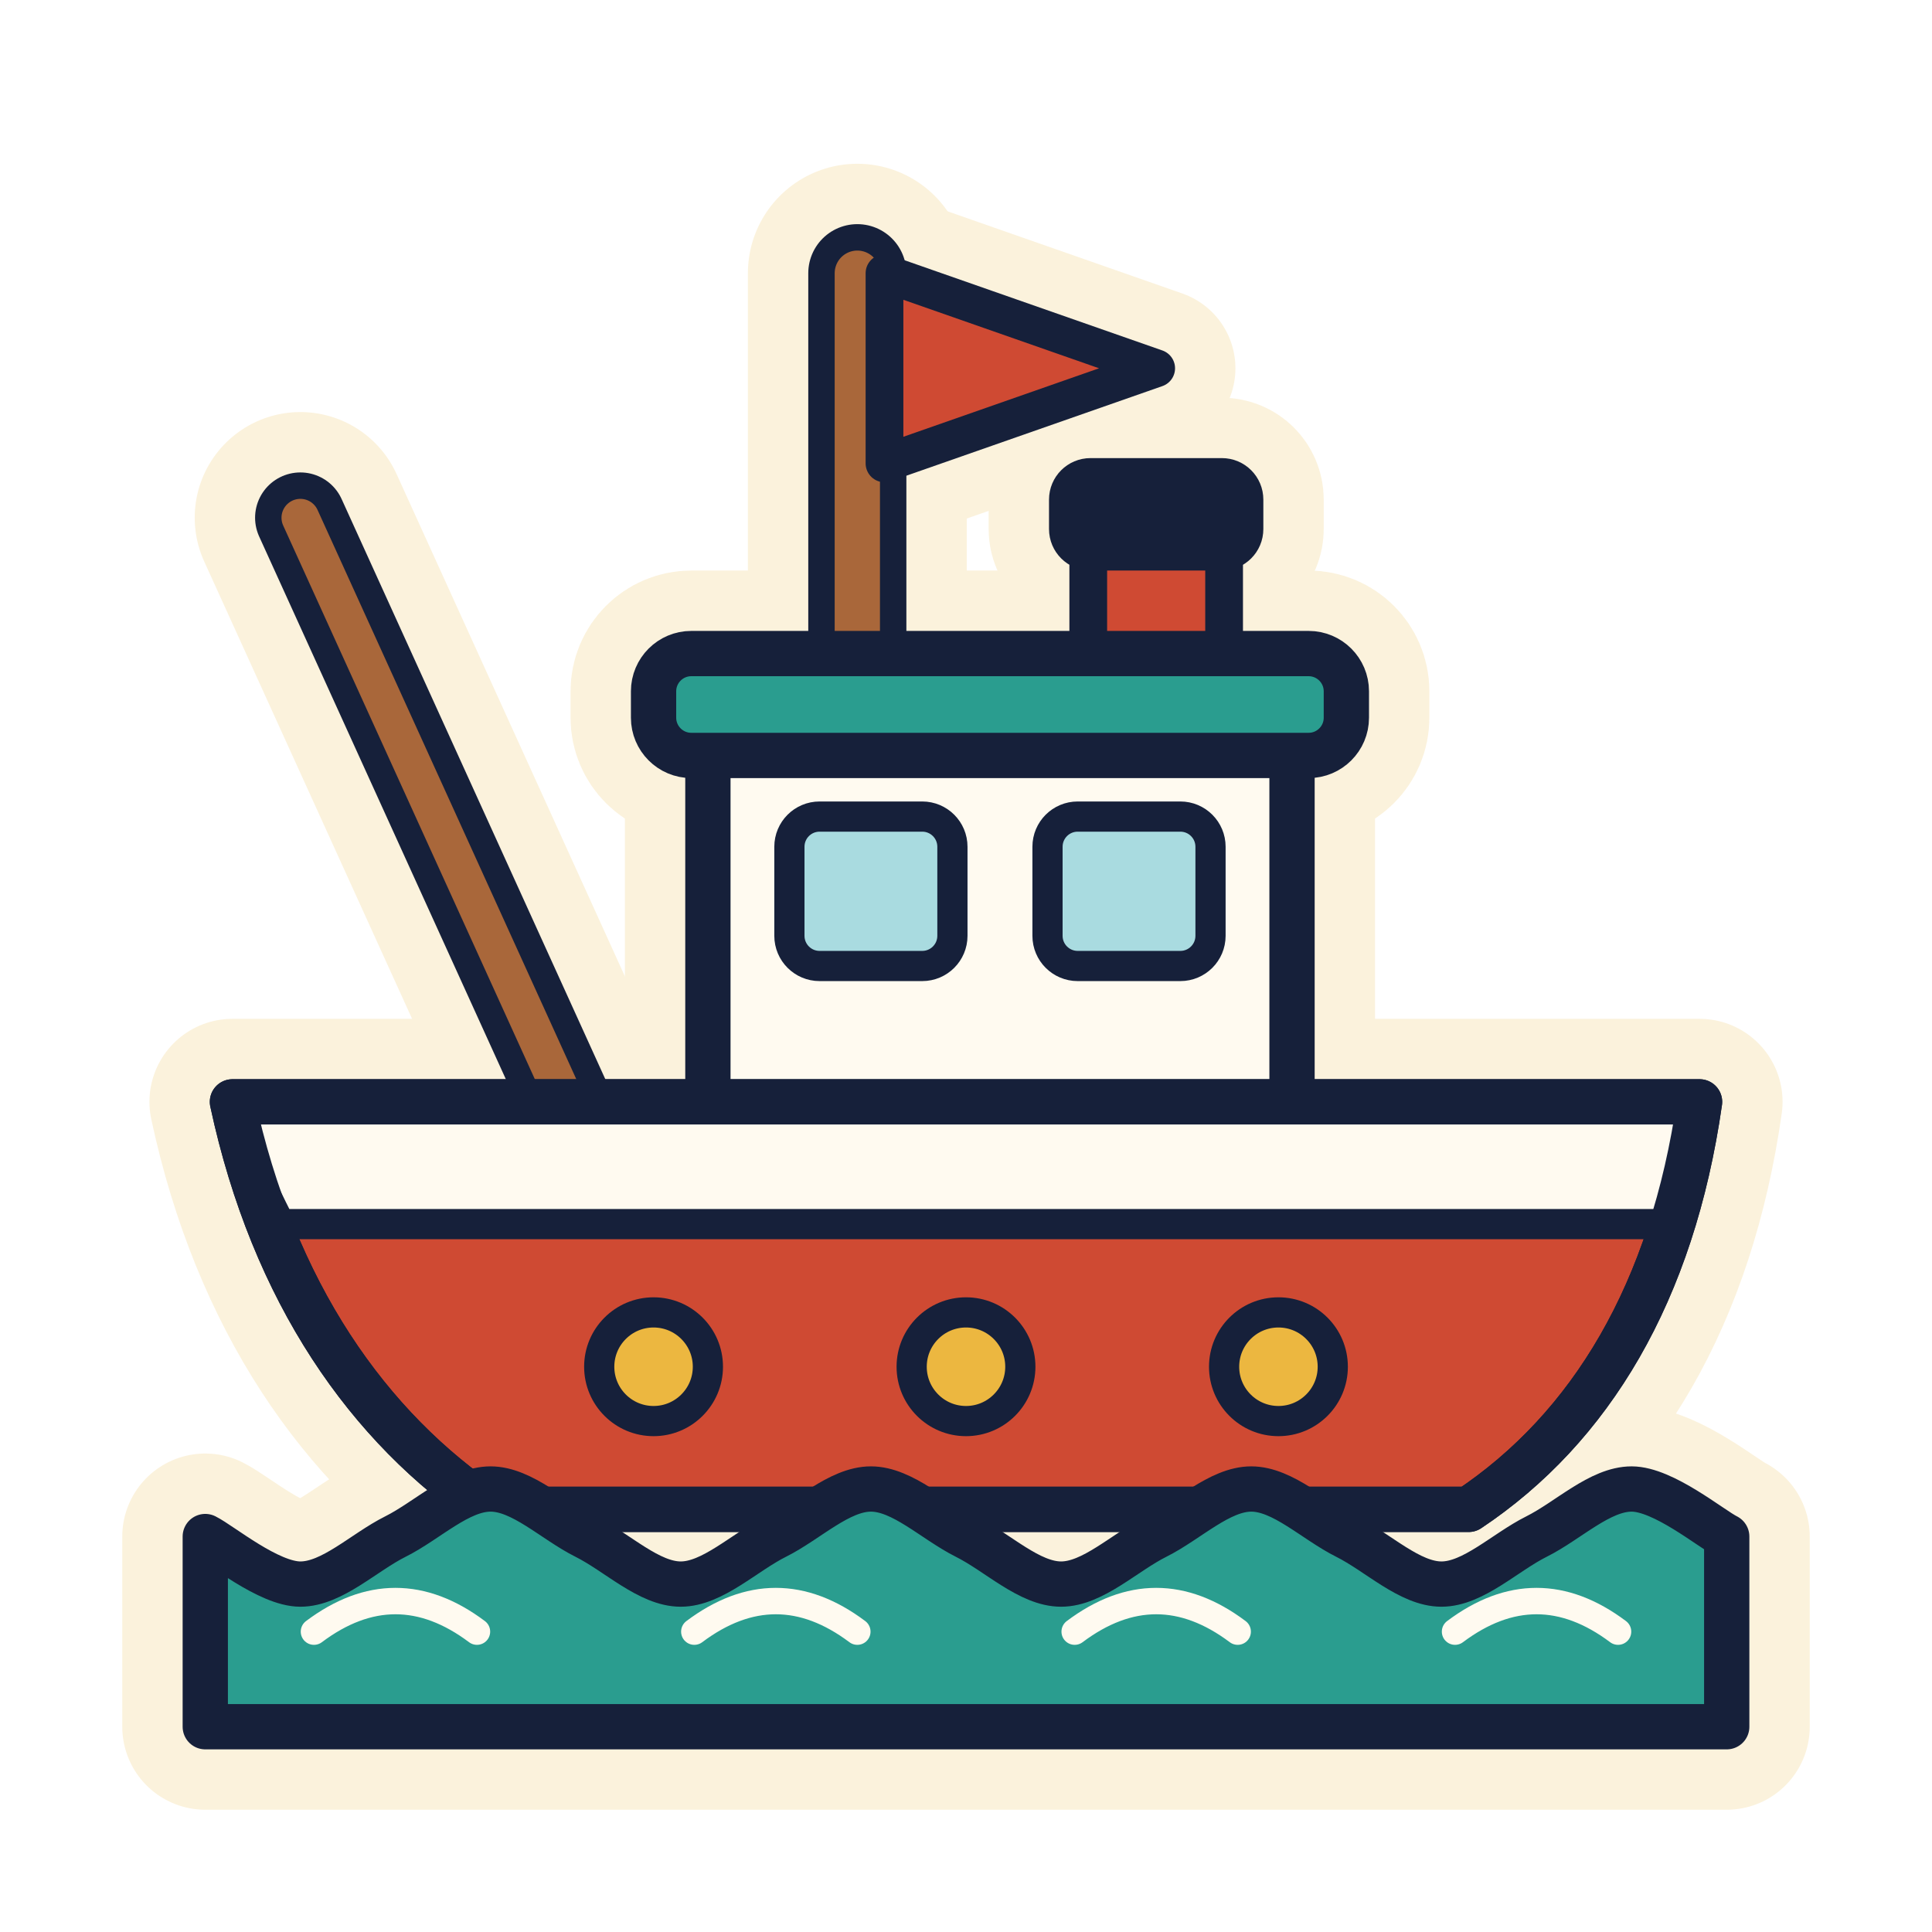
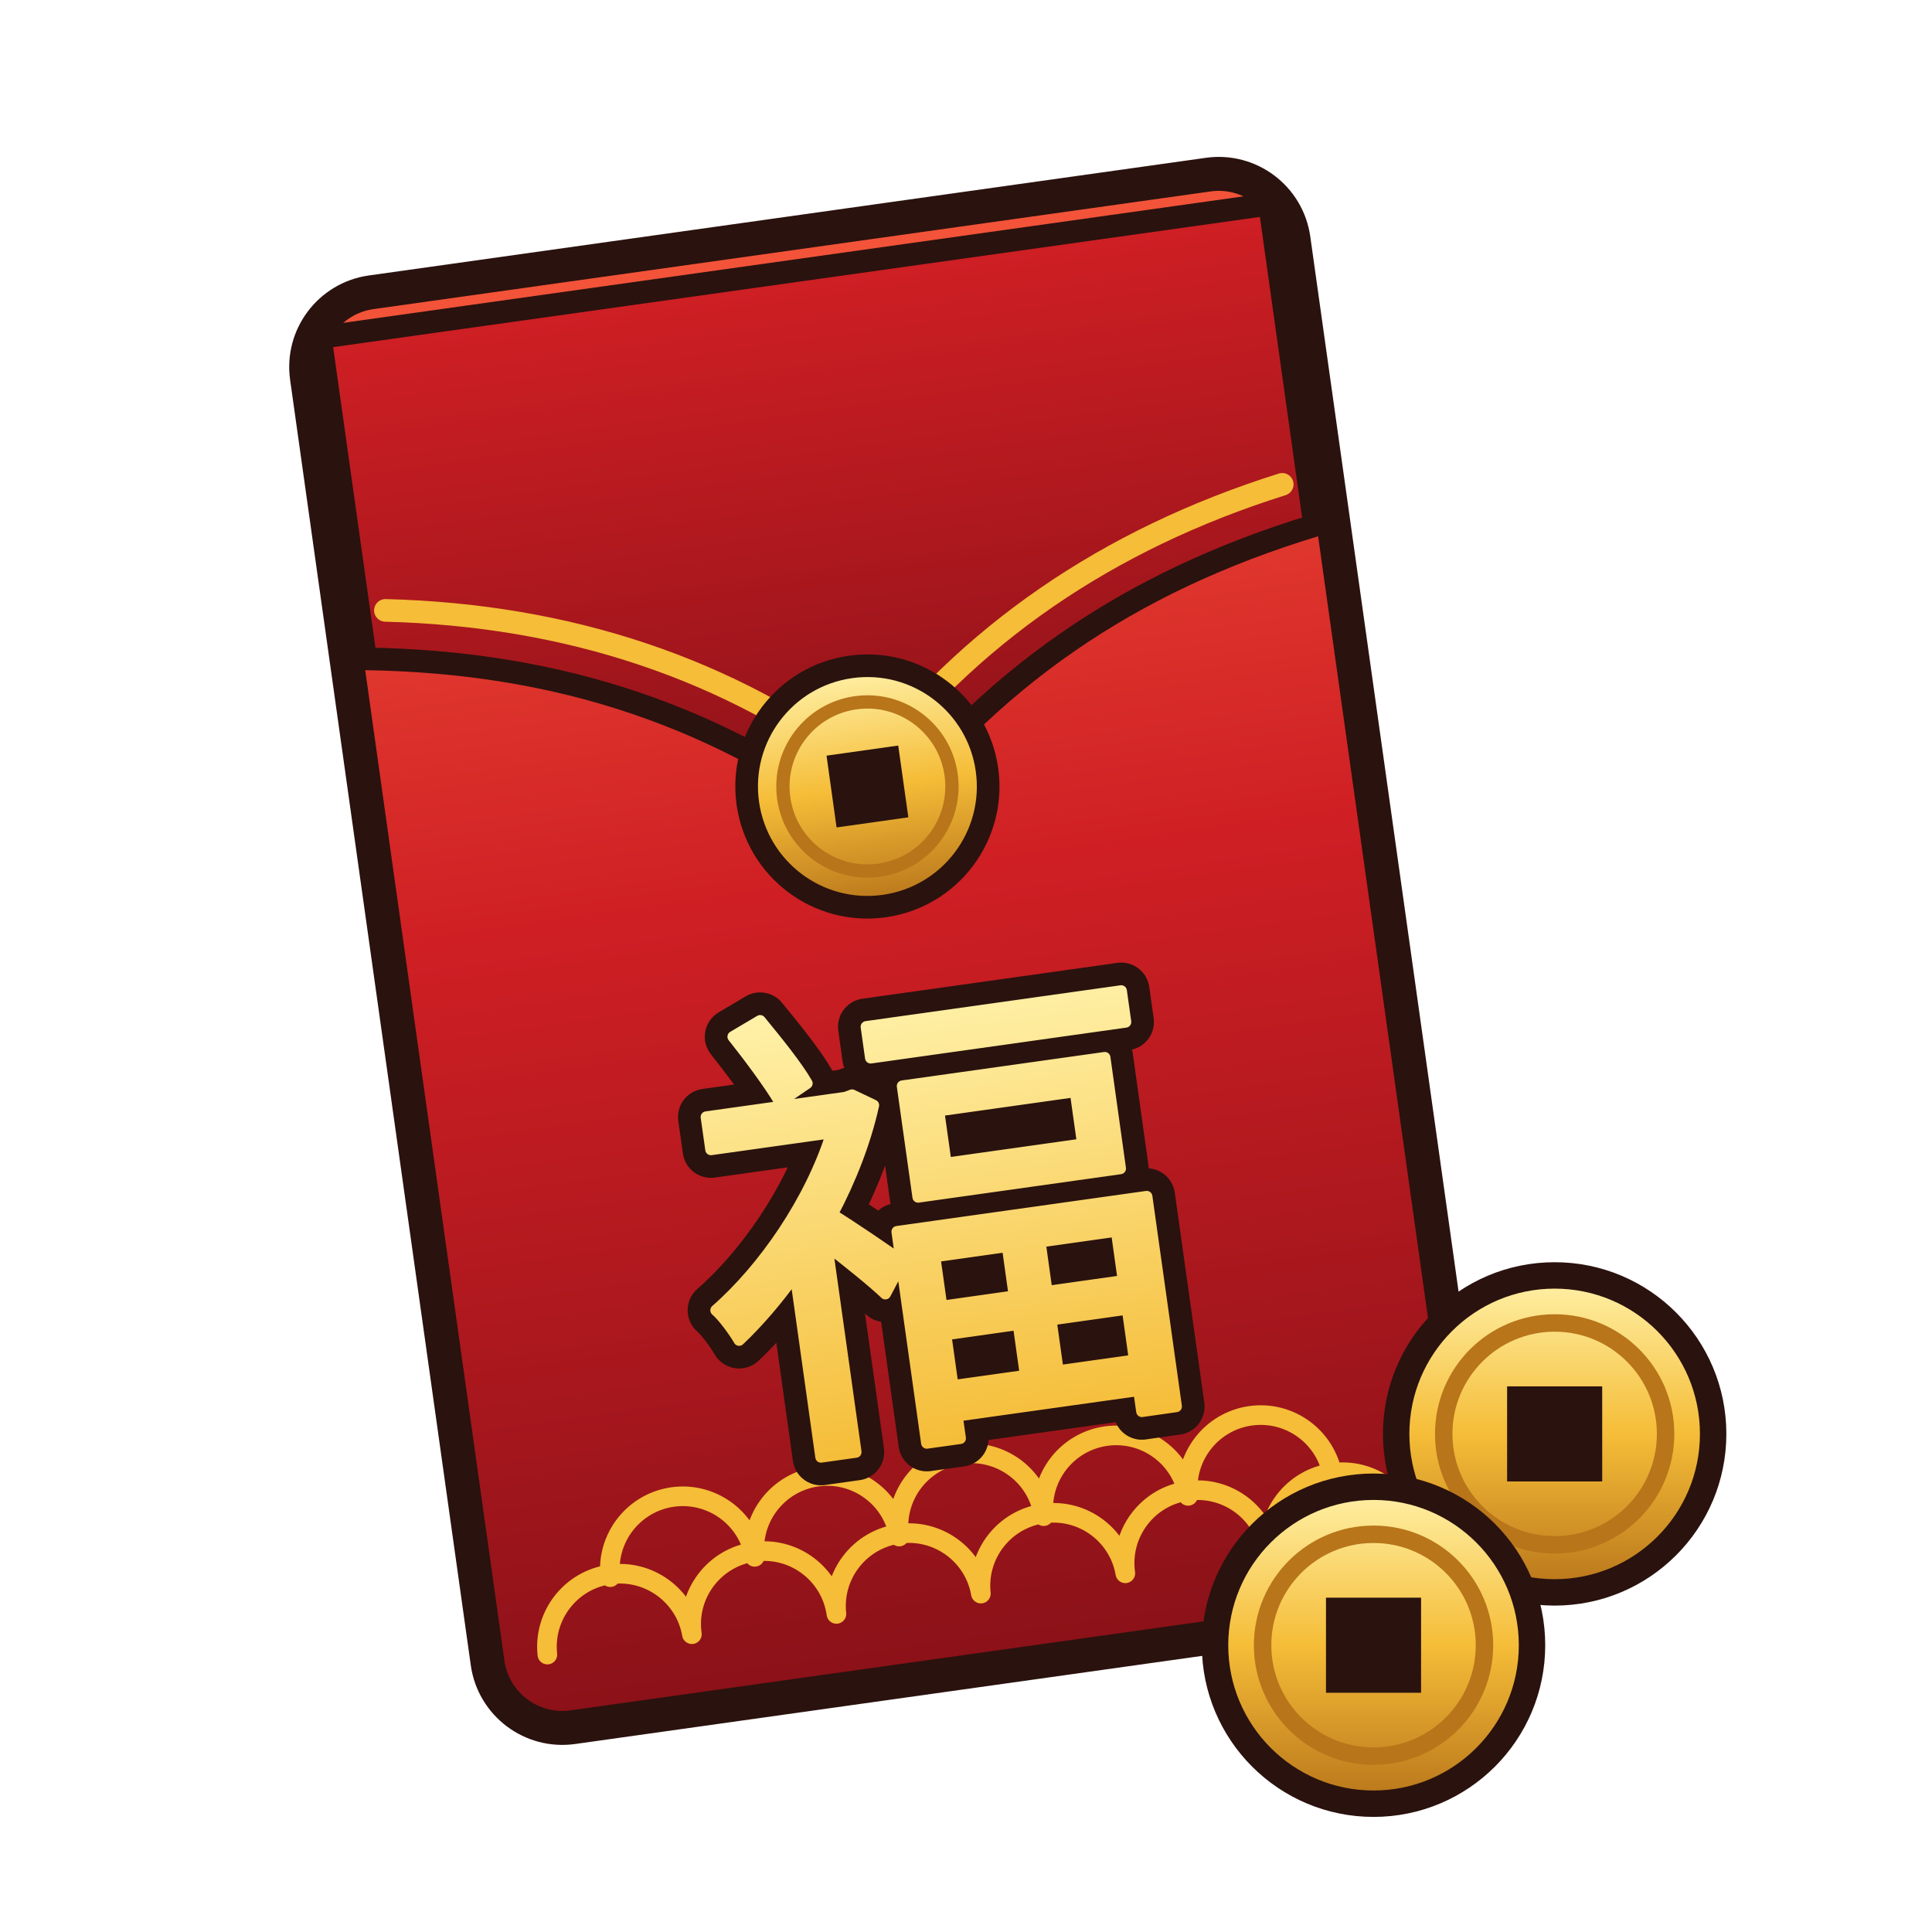
<svg xmlns="http://www.w3.org/2000/svg" width="256" height="256" viewBox="0 0 256 256">
+   <defs>
+     <linearGradient id="linear-gradient-1" x1="104.64" y1="30.93" x2="131.36" y2="221.07" gradientUnits="userSpaceOnUse">
+       <stop offset="0" stop-color="#f4553a" />
+       <stop offset="0.45" stop-color="#cf1f24" />
+       <stop offset="1" stop-color="#8a1118" />
+     </linearGradient>
+     <linearGradient id="linear-gradient-2" x1="105.34" y1="35.89" x2="115.77" y2="110.16" gradientUnits="userSpaceOnUse">
+       <stop offset="0" stop-color="#cf1f24" />
+       <stop offset="1" stop-color="#8a1118" />
+     </linearGradient>
+     <linearGradient id="linear-gradient-3" x1="112.71" y1="88.37" x2="117.16" y2="120.06" gradientUnits="userSpaceOnUse">
+       <stop offset="0" stop-color="#fff1a8" />
+       <stop offset="0.5" stop-color="#f5bd38" />
+       <stop offset="1" stop-color="#b8751a" />
+     </linearGradient>
+     <linearGradient id="linear-gradient-4" x1="-7.92" y1="149.76" x2="0.43" y2="209.17" gradientUnits="userSpaceOnUse">
+       <stop offset="0" stop-color="#fff1a8" />
+       <stop offset="1" stop-color="#f5bd38" />
+     </linearGradient>
+     <linearGradient id="linear-gradient-5" x1="206" y1="169" x2="206" y2="211" gradientUnits="userSpaceOnUse">
+       <stop offset="0" stop-color="#fff1a8" />
+       <stop offset="0.5" stop-color="#f5bd38" />
+       <stop offset="1" stop-color="#b8751a" />
+     </linearGradient>
+     <linearGradient id="linear-gradient-6" x1="182" y1="197" x2="182" y2="239" gradientUnits="userSpaceOnUse">
+       <stop offset="0" stop-color="#fff1a8" />
+       <stop offset="0.5" stop-color="#f5bd38" />
+       <stop offset="1" stop-color="#b8751a" />
+     </linearGradient>
+   </defs>
  <g>
    <g>
-       <line x1="75.8" y1="147.8" x2="39.8" y2="68.6" fill="none" stroke="#fbf2dc" stroke-width="28" stroke-linecap="round" stroke-linejoin="round" />
-       <line x1="113.6" y1="95.6" x2="113.6" y2="36.2" fill="none" stroke="#fbf2dc" stroke-width="29" stroke-linecap="round" stroke-linejoin="round" />
-       <polygon points="117.2,36.2 153.2,48.8 117.2,61.4" fill="#fbf2dc" stroke="#fbf2dc" stroke-width="21" stroke-linecap="round" stroke-linejoin="round" />
-       <path d="M146.2 68.6 L160.2 68.6 C161.3 68.6 162.2 69.5 162.2 70.6 L162.2 95.4 C162.2 96.5 161.3 97.4 160.2 97.4 L146.2 97.4 C145.1 97.4 144.2 96.5 144.2 95.4 L144.2 70.6 C144.2 69.5 145.1 68.6 146.2 68.6 Z" fill="#fbf2dc" stroke="#fbf2dc" stroke-width="21" stroke-linecap="round" stroke-linejoin="round" />
-       <path d="M144.5 63.2 L161.9 63.2 C163.56 63.2 164.9 64.54 164.9 66.2 L164.9 70.1 C164.9 71.76 163.56 73.1 161.9 73.1 L144.5 73.1 C142.84 73.1 141.5 71.76 141.5 70.1 L141.5 66.2 C141.5 64.54 142.84 63.2 144.5 63.2 Z" fill="#fbf2dc" stroke="#fbf2dc" stroke-width="21" stroke-linecap="round" stroke-linejoin="round" />
-       <path d="M99.8 95.6 L165.2 95.6 C168.51 95.6 171.2 98.29 171.2 101.6 L171.2 145.4 C171.2 148.71 168.51 151.4 165.2 151.4 L99.8 151.4 C96.49 151.4 93.8 148.71 93.8 145.4 L93.8 101.6 C93.8 98.29 96.49 95.6 99.8 95.6 Z" fill="#fbf2dc" stroke="#fbf2dc" stroke-width="22" stroke-linecap="round" stroke-linejoin="round" />
-       <path d="M91.6 86.6 L173.4 86.6 C176.16 86.6 178.4 88.84 178.4 91.6 L178.4 95.1 C178.4 97.86 176.16 100.1 173.4 100.1 L91.6 100.1 C88.84 100.1 86.6 97.86 86.6 95.1 L86.6 91.6 C86.6 88.84 88.84 86.6 91.6 86.6 Z" fill="#fbf2dc" stroke="#fbf2dc" stroke-width="22" stroke-linecap="round" stroke-linejoin="round" />
-       <path d="M30.8 146 L225.2 146 C221.6 171.2 210.8 189.2 194.6 200 L65 200 C48.8 189.2 36.2 171.2 30.8 146 Z" fill="#fbf2dc" stroke="#fbf2dc" stroke-width="22" stroke-linecap="round" stroke-linejoin="round" />
-       <path d="M27.2 203.6 C29.3 204.65 35.6 209.9 39.8 209.9 C44 209.9 48.2 205.7 52.4 203.6 C56.6 201.5 60.8 197.3 65 197.3 C69.2 197.3 73.4 201.5 77.6 203.6 C81.8 205.7 86 209.9 90.2 209.9 C94.4 209.9 98.6 205.7 102.8 203.6 C107 201.5 111.2 197.3 115.4 197.3 C119.6 197.3 123.8 201.5 128 203.6 C132.2 205.7 136.4 209.9 140.6 209.9 C144.8 209.9 149 205.7 153.2 203.6 C157.4 201.5 161.6 197.3 165.8 197.3 C170 197.3 174.2 201.5 178.4 203.6 C182.6 205.7 186.8 209.9 191 209.9 C195.2 209.9 199.4 205.7 203.6 203.6 C207.8 201.5 212 197.3 216.2 197.3 C220.4 197.3 226.7 202.55 228.8 203.6 L228.8 228.8 L27.2 228.8 Z" fill="#fbf2dc" stroke="#fbf2dc" stroke-width="22" stroke-linecap="round" stroke-linejoin="round" />
+       <path d="M49.18 38.73 L160.09 23.14 C165.56 22.37 170.62 26.18 171.39 31.65 L195.33 201.98 C196.1 207.45 192.28 212.5 186.82 213.27 L75.91 228.86 C70.44 229.63 65.38 225.82 64.61 220.35 L40.67 50.02 C39.9 44.55 43.72 39.5 49.18 38.73 Z" fill="url(#linear-gradient-1)" stroke="#2a120e" stroke-width="4.5" stroke-linecap="round" stroke-linejoin="round" />
+       <path d="M72.53 219.24 C71.97 214.05 75.63 209.35 80.8 208.62 C85.97 207.9 90.78 211.4 91.68 216.54 M91.68 216.54 C90.93 211.26 94.62 206.37 99.91 205.62 C105.19 204.88 110.08 208.56 110.83 213.85 M110.83 213.85 C110.27 208.66 113.93 203.97 119.1 203.24 C124.26 202.51 129.08 206.02 129.97 211.16 M129.97 211.16 C129.41 205.97 133.07 201.28 138.24 200.55 C143.41 199.82 148.22 203.33 149.11 208.47 M149.11 208.47 C148.37 203.18 152.05 198.29 157.34 197.55 C162.63 196.81 167.52 200.49 168.26 205.78 M168.26 205.78 C167.7 200.59 171.36 195.89 176.53 195.17 C181.7 194.44 186.51 197.95 187.4 203.09 M80.86 208.98 C80.3 203.79 83.96 199.09 89.13 198.36 C94.29 197.64 99.11 201.14 100 206.29 M100 206.29 C99.44 201.1 103.1 196.4 108.27 195.67 C113.44 194.95 118.25 198.45 119.14 203.6 M119.14 203.6 C118.4 198.31 122.08 193.42 127.37 192.67 C132.66 191.93 137.55 195.62 138.29 200.9 M138.29 200.9 C137.73 195.72 141.39 191.02 146.56 190.29 C151.73 189.57 156.54 193.07 157.43 198.21 M157.43 198.21 C156.87 193.03 160.53 188.33 165.7 187.6 C170.87 186.88 175.68 190.38 176.58 195.52" fill="none" stroke="#f5bd38" stroke-width="2.6" stroke-linecap="round" stroke-linejoin="round" />
+       <path d="M42.45 44.72 L168.22 27.05 L174.2 69.63 C149.51 77.14 131.09 89.83 115.77 110.16 C95.44 94.84 74.25 87.72 48.44 87.3 Z" fill="url(#linear-gradient-2)" stroke="#2a120e" stroke-width="3" stroke-linecap="round" stroke-linejoin="round" />
+       <path d="M51.07 80.88 C75.39 81.5 96.59 88.62 114.66 102.23 C128.28 84.16 146.69 71.48 169.9 64.18" fill="none" stroke="#f5bd38" stroke-width="3" stroke-linecap="round" stroke-linejoin="round" />
+       <path d="M99.09 106.44 C97.86 97.69 103.96 89.6 112.71 88.37 C121.46 87.14 129.55 93.24 130.78 101.99 C132.01 110.74 125.92 118.83 117.16 120.06 C108.41 121.29 100.32 115.19 99.09 106.44 Z" fill="url(#linear-gradient-3)" stroke="#2a120e" stroke-width="3" stroke-linecap="round" stroke-linejoin="round" />
+       <path d="M103.85 105.77 C102.99 99.65 107.25 93.98 113.38 93.12 C119.5 92.26 125.17 96.53 126.03 102.66 C126.89 108.78 122.62 114.44 116.5 115.31 C110.37 116.17 104.71 111.9 103.85 105.77 Z" fill="none" stroke="#b8751a" stroke-width="1.76" stroke-linecap="round" stroke-linejoin="round" />
+       <polygon points="109.52,100.13 119.02,98.79 120.36,108.3 110.85,109.64" fill="#2a120e" />
+       <g>
+         <path d="M97.14 137.37 C99.26 140.04 101.97 143.67 103.33 146 L106.93 143.55 C105.64 141.28 102.9 137.91 100.72 135.25 Z M124.37 147.18 L142.49 144.63 L143.47 151.6 L125.35 154.15 Z M119.58 143.91 L121.65 158.61 L148.45 154.84 L146.39 140.14 Z M114.79 136.05 L115.37 140.17 L149.15 135.42 L148.57 131.3 Z M133.49 165.15 L134.41 171.74 L124.78 173.1 L123.85 166.51 Z M137.8 164.55 L147.94 163.12 L148.86 169.71 L138.72 171.14 Z M134.94 175.48 L135.89 182.27 L126.26 183.62 L125.31 176.84 Z M139.25 174.88 L149.39 173.45 L150.34 180.23 L140.2 181.66 Z M93.59 148.01 L94.2 152.32 L110.23 150.07 C107.43 159.06 101.2 168.08 94.87 173.62 C95.74 174.34 97.26 176.39 97.94 177.58 C100.51 175.15 103.01 172.22 105.39 168.91 L108.78 193.06 L113.41 192.41 L109.56 165.03 C112.24 167.11 115.74 169.91 117.31 171.43 L119.45 167.38 L122.8 191.21 L127.24 190.59 L126.82 187.61 L150.9 184.23 L151.3 187.02 L155.86 186.37 L151.95 158.55 L118.87 163.2 L119.41 167.07 C117.89 165.92 112.75 162.45 110.27 160.92 C112.67 156.38 114.63 151.45 115.74 146.45 L112.9 145.1 L112.04 145.42 Z" fill="#2a120e" stroke="#2a120e" stroke-width="7.5" stroke-linecap="round" stroke-linejoin="round" />
+       </g>
+       <g>
+         <path d="M97.14 137.37 C99.26 140.04 101.97 143.67 103.33 146 L106.93 143.55 C105.64 141.28 102.9 137.91 100.72 135.25 Z M124.37 147.18 L142.49 144.63 L143.47 151.6 L125.35 154.15 Z M119.58 143.91 L121.65 158.61 L148.45 154.84 L146.39 140.14 Z M114.79 136.05 L115.37 140.17 L149.15 135.42 L148.57 131.3 Z M133.49 165.15 L134.41 171.74 L124.78 173.1 L123.85 166.51 Z M137.8 164.55 L147.94 163.12 L148.86 169.71 L138.72 171.14 Z M134.94 175.48 L135.89 182.27 L126.26 183.62 L125.31 176.84 Z M139.25 174.88 L149.39 173.45 L150.34 180.23 L140.2 181.66 Z M93.59 148.01 L94.2 152.32 L110.23 150.07 C107.43 159.06 101.2 168.08 94.87 173.62 C95.74 174.34 97.26 176.39 97.94 177.58 C100.51 175.15 103.01 172.22 105.39 168.91 L108.78 193.06 L113.41 192.41 L109.56 165.03 C112.24 167.11 115.74 169.91 117.31 171.43 L119.45 167.38 L122.8 191.21 L127.24 190.59 L126.82 187.61 L150.9 184.23 L151.3 187.02 L155.86 186.37 L151.95 158.55 L118.87 163.2 L119.41 167.07 C117.89 165.92 112.75 162.45 110.27 160.92 C112.67 156.38 114.63 151.45 115.74 146.45 L112.9 145.1 L112.04 145.42 Z" fill="url(#linear-gradient-4)" stroke="url(#linear-gradient-4)" stroke-width="1.5" stroke-linecap="round" stroke-linejoin="round" />
+       </g>
    </g>
-     <g>
-       <line x1="75.8" y1="147.8" x2="39.8" y2="68.6" fill="none" stroke="#16203a" stroke-width="12" stroke-linecap="round" stroke-linejoin="round" />
-       <line x1="75.8" y1="147.8" x2="39.8" y2="68.6" fill="none" stroke="#a9673a" stroke-width="5" stroke-linecap="round" stroke-linejoin="round" />
-       <line x1="113.6" y1="95.6" x2="113.6" y2="36.2" fill="none" stroke="#16203a" stroke-width="13" stroke-linecap="round" stroke-linejoin="round" />
-       <line x1="113.6" y1="95.6" x2="113.6" y2="36.2" fill="none" stroke="#a9673a" stroke-width="6" stroke-linecap="round" stroke-linejoin="round" />
-       <polygon points="117.2,36.2 153.2,48.8 117.2,61.4" fill="#cf4a33" stroke="#16203a" stroke-width="5" stroke-linecap="round" stroke-linejoin="round" />
-       <path d="M146.2 68.6 L160.2 68.6 C161.3 68.6 162.2 69.5 162.2 70.6 L162.2 95.4 C162.2 96.5 161.3 97.4 160.2 97.4 L146.2 97.4 C145.1 97.4 144.2 96.5 144.2 95.4 L144.2 70.6 C144.2 69.5 145.1 68.6 146.2 68.6 Z" fill="#cf4a33" stroke="#16203a" stroke-width="5" stroke-linecap="round" stroke-linejoin="round" />
-       <path d="M144.5 63.2 L161.9 63.2 C163.56 63.2 164.9 64.54 164.9 66.2 L164.9 70.1 C164.9 71.76 163.56 73.1 161.9 73.1 L144.5 73.1 C142.84 73.1 141.5 71.76 141.5 70.1 L141.5 66.2 C141.5 64.54 142.84 63.2 144.5 63.2 Z" fill="#16203a" stroke="#16203a" stroke-width="5" stroke-linecap="round" stroke-linejoin="round" />
-       <path d="M99.8 95.6 L165.2 95.6 C168.51 95.6 171.2 98.29 171.2 101.6 L171.2 145.4 C171.2 148.71 168.51 151.4 165.2 151.4 L99.8 151.4 C96.49 151.4 93.8 148.71 93.8 145.4 L93.8 101.6 C93.8 98.29 96.49 95.6 99.8 95.6 Z" fill="#fffaf0" stroke="#16203a" stroke-width="6" stroke-linecap="round" stroke-linejoin="round" />
-       <path d="M91.6 86.6 L173.4 86.6 C176.16 86.6 178.4 88.84 178.4 91.6 L178.4 95.1 C178.4 97.86 176.16 100.1 173.4 100.1 L91.6 100.1 C88.84 100.1 86.6 97.86 86.6 95.1 L86.6 91.6 C86.6 88.84 88.84 86.6 91.6 86.6 Z" fill="#2a9d8f" stroke="#16203a" stroke-width="6" stroke-linecap="round" stroke-linejoin="round" />
-       <path d="M108.6 108.2 L122.2 108.2 C124.41 108.2 126.2 109.99 126.2 112.2 L126.2 124 C126.2 126.21 124.41 128 122.2 128 L108.6 128 C106.39 128 104.6 126.21 104.6 124 L104.6 112.2 C104.6 109.99 106.39 108.2 108.6 108.2 Z" fill="#a9dbe0" stroke="#16203a" stroke-width="4" stroke-linecap="round" stroke-linejoin="round" />
-       <path d="M142.8 108.2 L156.4 108.2 C158.61 108.2 160.4 109.99 160.4 112.2 L160.4 124 C160.4 126.21 158.61 128 156.4 128 L142.8 128 C140.59 128 138.8 126.21 138.8 124 L138.8 112.2 C138.8 109.99 140.59 108.2 142.8 108.2 Z" fill="#a9dbe0" stroke="#16203a" stroke-width="4" stroke-linecap="round" stroke-linejoin="round" />
-       <path d="M30.8 146 L225.2 146 C221.6 171.2 210.8 189.2 194.6 200 L65 200 C48.8 189.2 36.2 171.2 30.8 146 Z" fill="#cf4a33" stroke="#16203a" stroke-width="6" stroke-linecap="round" stroke-linejoin="round" />
-       <path d="M30.8 146 L225.2 146 C224.3 152.3 222.5 157.7 220.7 162.2 L37.1 162.2 C34.4 156.8 31.7 151.4 30.8 146 Z" fill="#fffaf0" stroke="#16203a" stroke-width="4" stroke-linecap="round" stroke-linejoin="round" />
-       <circle cx="86.6" cy="181.1" r="7.2" fill="#ecb740" stroke="#16203a" stroke-width="4" stroke-linecap="round" stroke-linejoin="round" />
-       <circle cx="128" cy="181.1" r="7.2" fill="#ecb740" stroke="#16203a" stroke-width="4" stroke-linecap="round" stroke-linejoin="round" />
-       <circle cx="169.4" cy="181.1" r="7.2" fill="#ecb740" stroke="#16203a" stroke-width="4" stroke-linecap="round" stroke-linejoin="round" />
-       <path d="M30.8 146 L225.2 146 C221.6 171.2 210.8 189.2 194.6 200 L65 200 C48.8 189.2 36.2 171.2 30.8 146 Z" fill="none" stroke="#16203a" stroke-width="6" stroke-linecap="round" stroke-linejoin="round" />
-       <path d="M27.2 203.6 C29.3 204.65 35.6 209.9 39.8 209.9 C44 209.9 48.2 205.7 52.4 203.6 C56.6 201.5 60.8 197.3 65 197.3 C69.2 197.3 73.4 201.5 77.6 203.6 C81.8 205.7 86 209.9 90.2 209.9 C94.4 209.9 98.6 205.7 102.8 203.6 C107 201.5 111.2 197.3 115.4 197.3 C119.6 197.3 123.8 201.5 128 203.6 C132.2 205.7 136.4 209.9 140.6 209.9 C144.8 209.9 149 205.7 153.2 203.6 C157.4 201.5 161.6 197.3 165.8 197.3 C170 197.3 174.2 201.5 178.4 203.6 C182.6 205.7 186.8 209.9 191 209.9 C195.2 209.9 199.4 205.7 203.6 203.6 C207.8 201.5 212 197.3 216.2 197.3 C220.4 197.3 226.7 202.55 228.8 203.6 L228.8 228.8 L27.2 228.8 Z" fill="#2a9d8f" stroke="#16203a" stroke-width="6" stroke-linecap="round" stroke-linejoin="round" />
-       <path d="M41.6 216.2 C48.8 210.8 56 210.8 63.2 216.2" fill="none" stroke="#fffaf0" stroke-width="3.5" stroke-linecap="round" stroke-linejoin="round" />
-       <path d="M92 216.2 C99.2 210.8 106.4 210.8 113.6 216.2" fill="none" stroke="#fffaf0" stroke-width="3.5" stroke-linecap="round" stroke-linejoin="round" />
-       <path d="M142.4 216.2 C149.6 210.8 156.8 210.8 164 216.2" fill="none" stroke="#fffaf0" stroke-width="3.5" stroke-linecap="round" stroke-linejoin="round" />
-       <path d="M192.8 216.2 C200 210.8 207.2 210.8 214.4 216.2" fill="none" stroke="#fffaf0" stroke-width="3.5" stroke-linecap="round" stroke-linejoin="round" />
-     </g>
+     <circle cx="206" cy="190" r="21" fill="url(#linear-gradient-5)" stroke="#2a120e" stroke-width="3.5" stroke-linecap="round" stroke-linejoin="round" />
+     <circle cx="206" cy="190" r="14.7" fill="none" stroke="#b8751a" stroke-width="2.31" stroke-linecap="round" stroke-linejoin="round" />
+     <rect x="199.7" y="183.7" width="12.6" height="12.6" fill="#2a120e" />
+     <circle cx="182" cy="218" r="21" fill="url(#linear-gradient-6)" stroke="#2a120e" stroke-width="3.5" stroke-linecap="round" stroke-linejoin="round" />
+     <circle cx="182" cy="218" r="14.7" fill="none" stroke="#b8751a" stroke-width="2.31" stroke-linecap="round" stroke-linejoin="round" />
+     <rect x="175.7" y="211.7" width="12.6" height="12.6" fill="#2a120e" />
  </g>
</svg>
